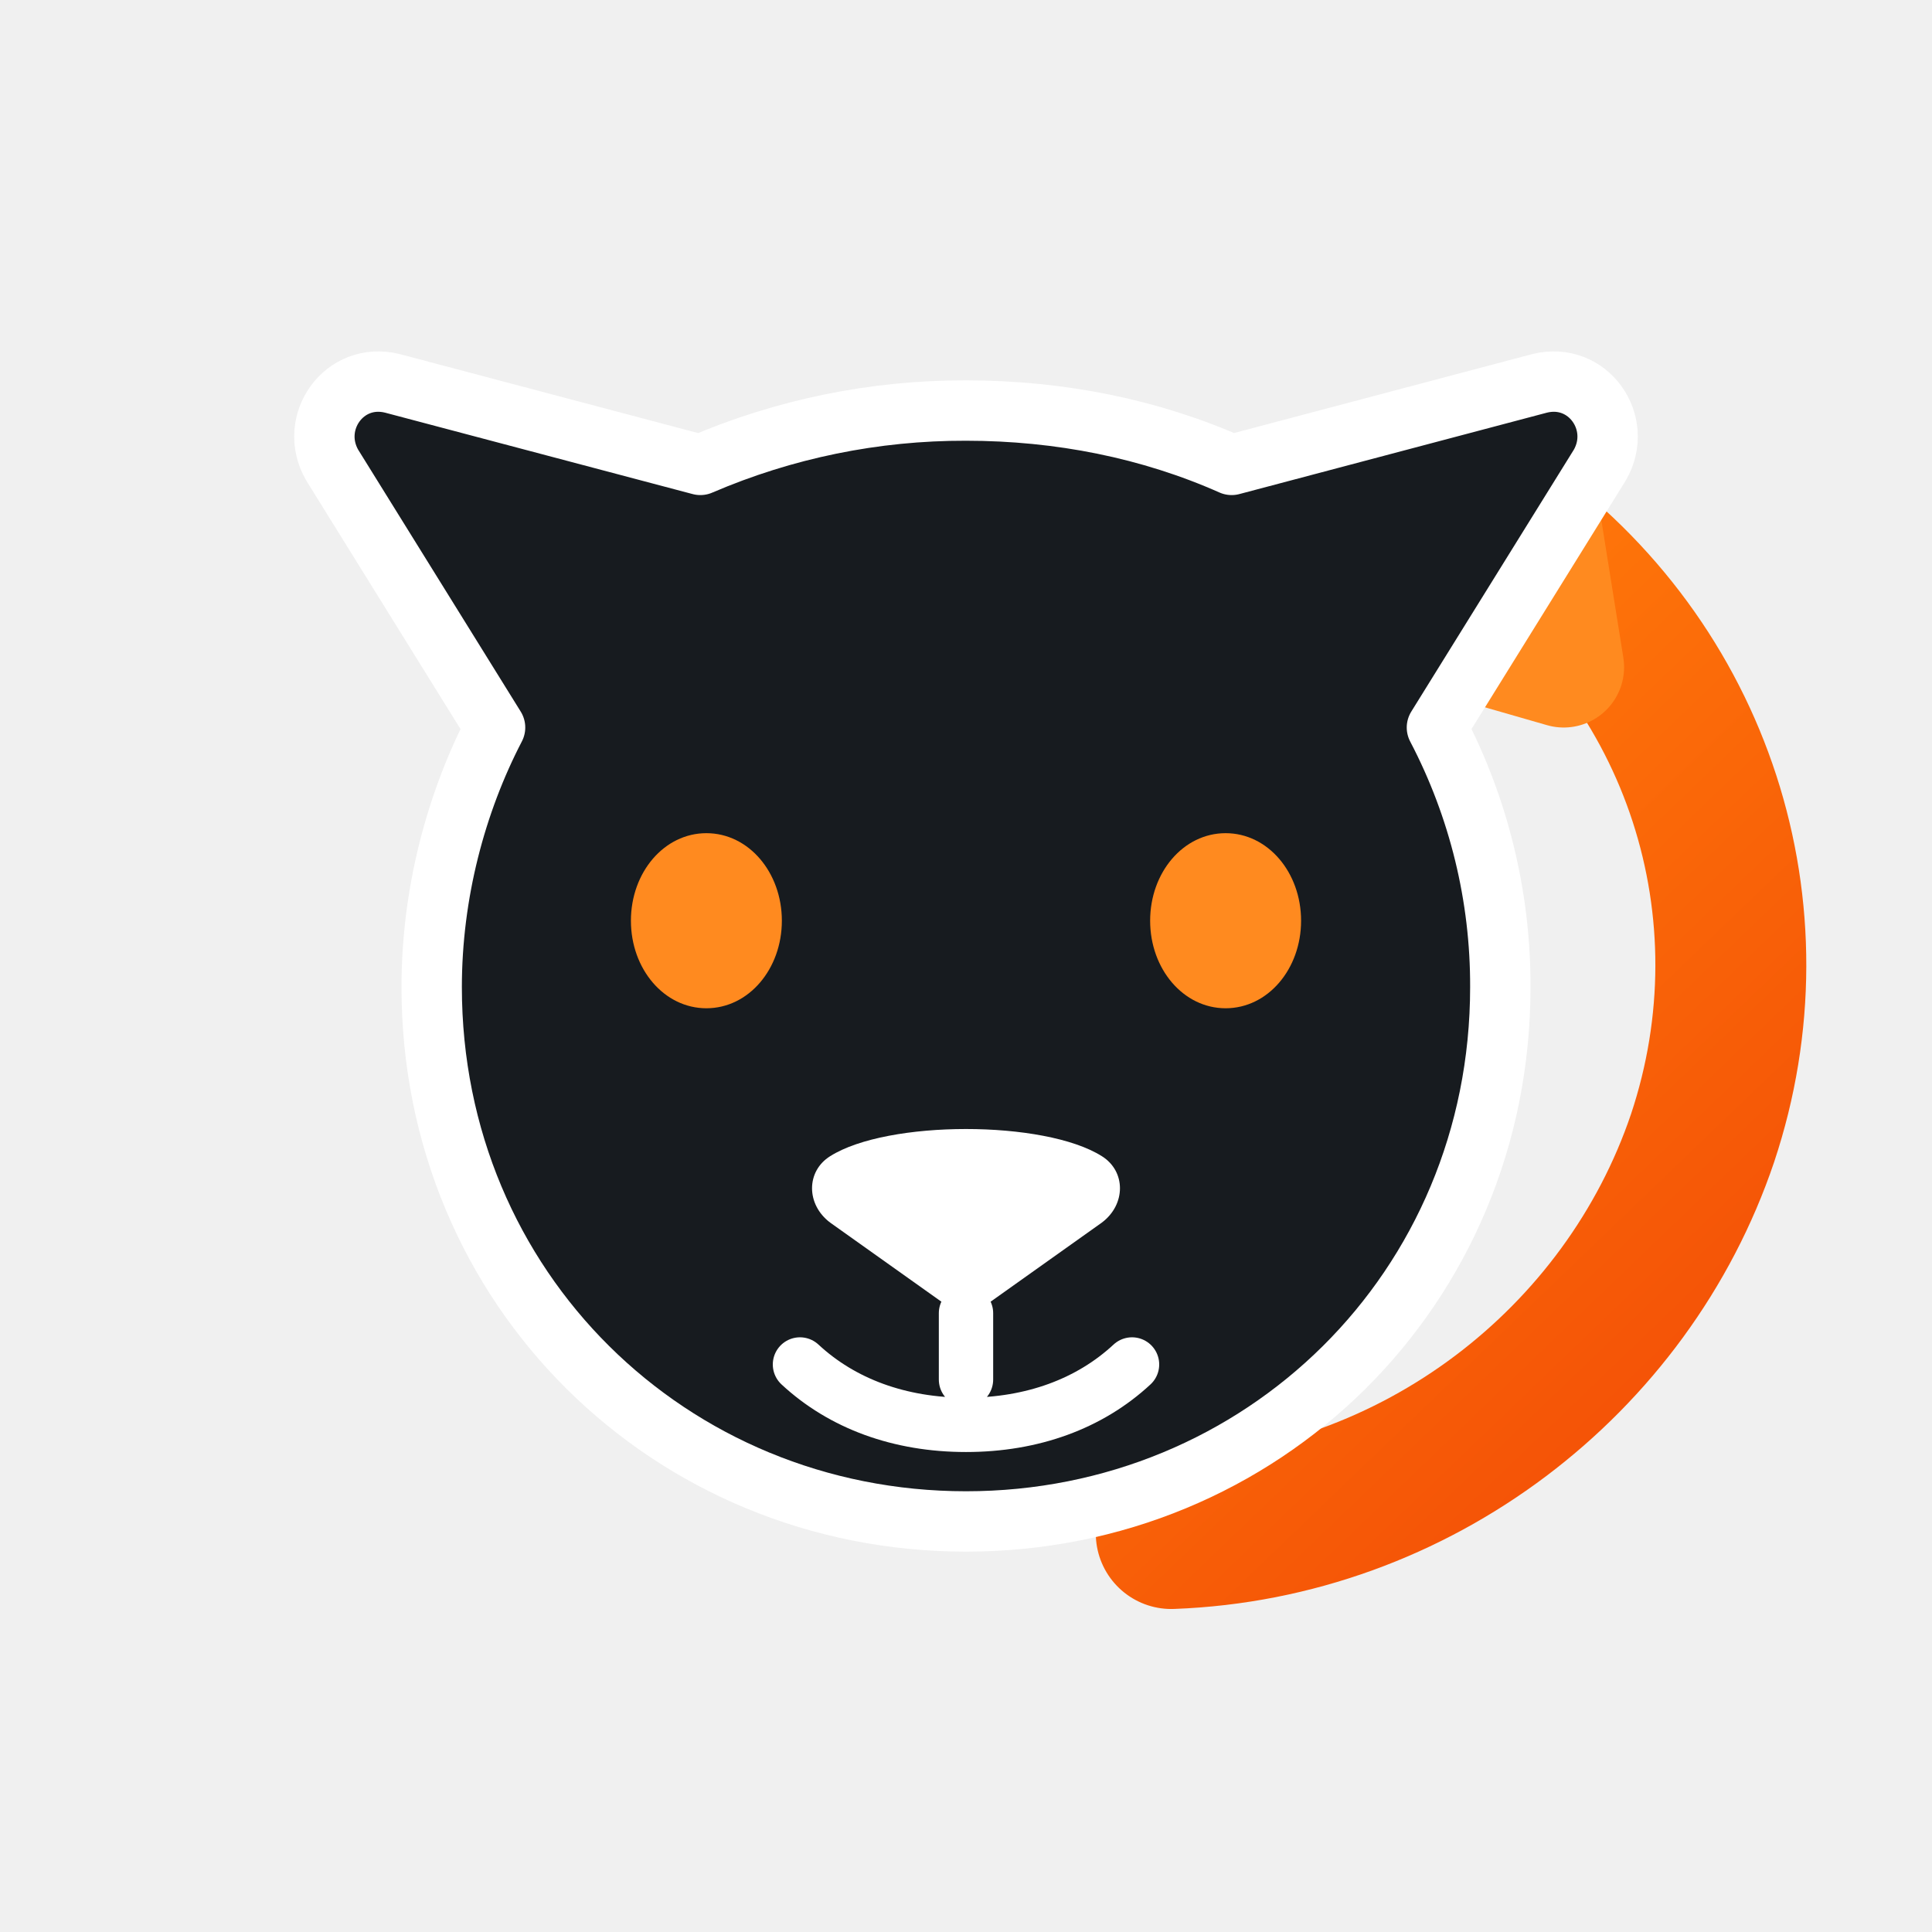
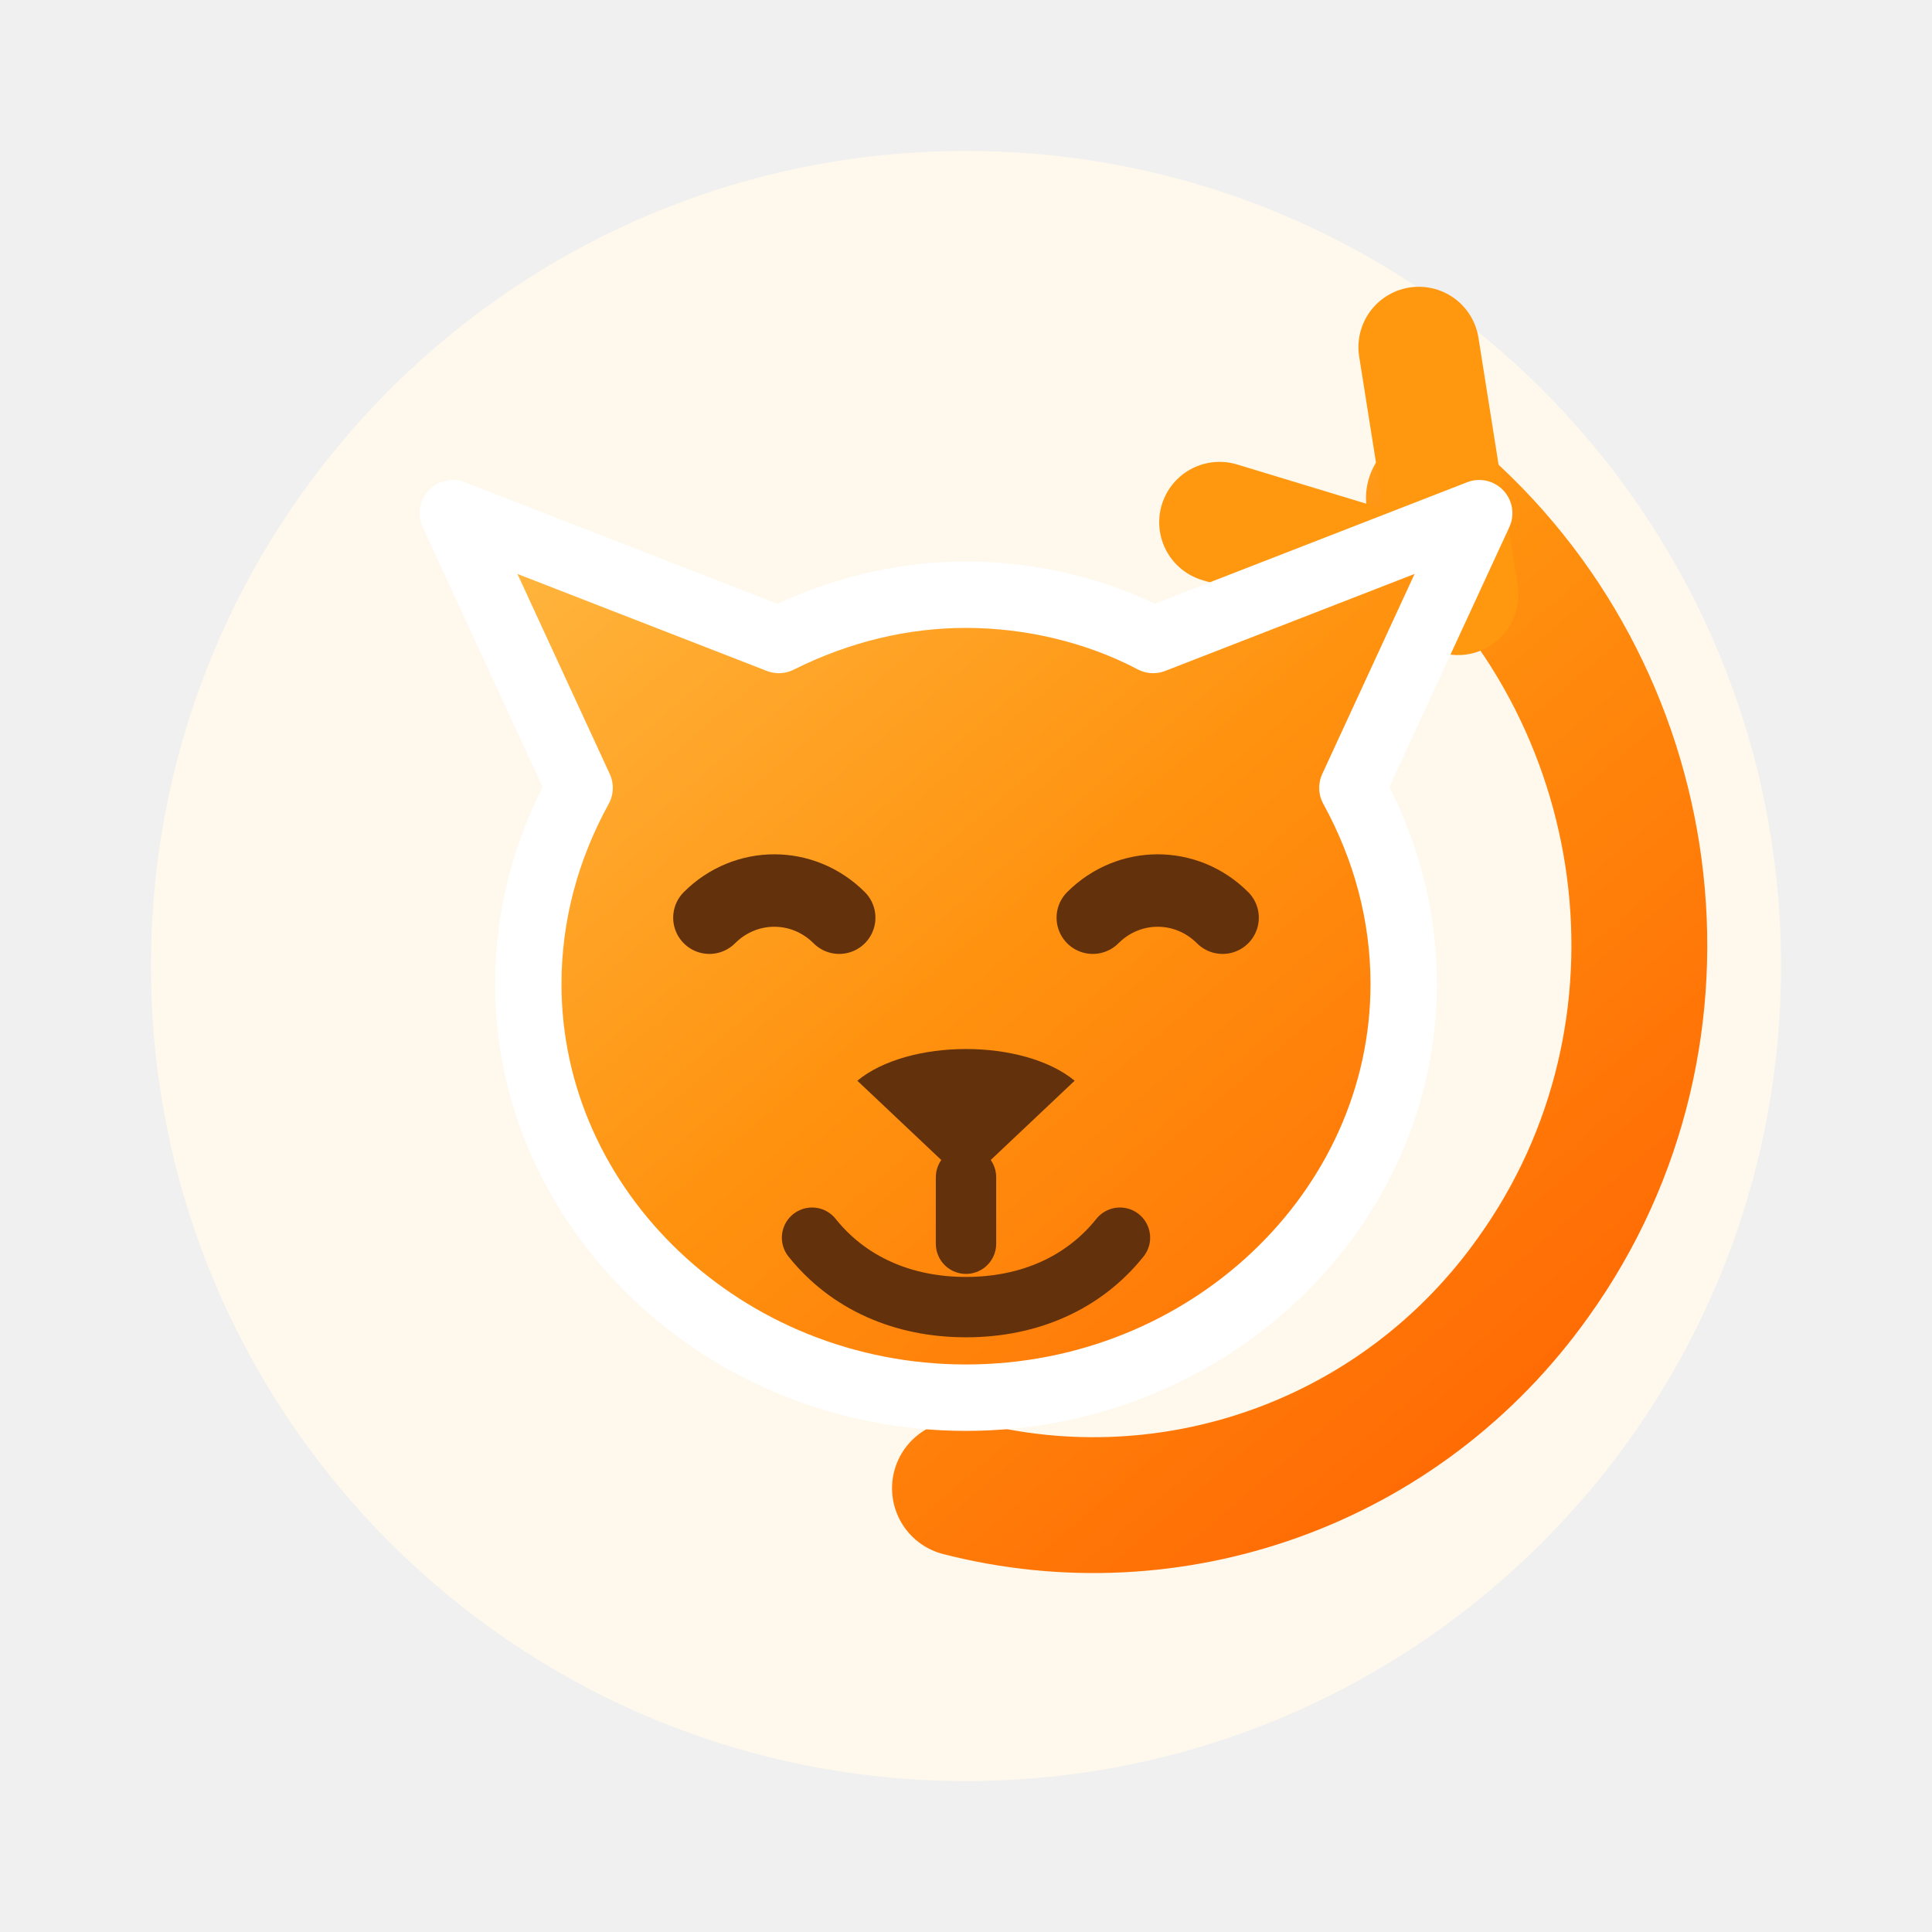
<svg xmlns="http://www.w3.org/2000/svg" viewBox="0 0 64 64" role="img" aria-label="Grafana Watch Dog">
  <defs>
-     <linearGradient id="g" x1="9" y1="8" x2="57" y2="58" gradientUnits="userSpaceOnUse">
-       <stop stop-color="#ffb357" />
-       <stop offset=".5" stop-color="#ff780a" />
-       <stop offset="1" stop-color="#f04405" />
+     <linearGradient id="sun" x1="12" y1="8" x2="53" y2="56" gradientUnits="userSpaceOnUse">
+       <stop stop-color="#ffc857" />
+       <stop offset=".5" stop-color="#ff920f" />
+       <stop offset="1" stop-color="#ff5c00" />
    </linearGradient>
  </defs>
-   <path d="M49.7 17.3c6.6 4.7 9.2 12.9 6.7 20.4-2.5 7.4-9.5 12.8-17.6 13.1" fill="none" stroke="url(#g)" stroke-width="5" stroke-linecap="round" />
-   <path d="M50.6 14.6l1.2 7.5-7.3-2.1" fill="none" stroke="#ff8a1f" stroke-width="4" stroke-linecap="round" stroke-linejoin="round" />
-   <path d="M16.4 24.1 11 15.4c-.8-1.4.4-3.1 2-2.7l10.2 2.7A22.1 22.1 0 0 1 32 13.6c3.1 0 6.1.6 8.8 1.8L51 12.7c1.6-.4 2.8 1.3 2 2.7l-5.4 8.7a18.4 18.4 0 0 1 2.1 8.6c0 10-7.9 17.7-17.7 17.7s-17.7-7.7-17.7-17.7c0-3.1.8-6.1 2.1-8.6Z" fill="#171b1f" stroke="#fff" stroke-width="2" stroke-linejoin="round" />
-   <path d="M23.4 33.4c1.4 0 2.5-1.3 2.5-2.9s-1.1-2.9-2.5-2.9-2.5 1.3-2.5 2.9 1.1 2.9 2.5 2.9Zm17.2 0c1.4 0 2.5-1.3 2.5-2.9s-1.1-2.9-2.5-2.9-2.5 1.3-2.5 2.9 1.1 2.9 2.5 2.9Z" fill="#ff8a1f" />
-   <path d="M27.5 38.3c1.9-1.2 7.1-1.2 9 0 .8.5.8 1.6 0 2.2L32 43.7l-4.5-3.2c-.8-.6-.8-1.7 0-2.2Z" fill="#fff" />
-   <path d="M32 43.5v2.2M26.5 45.2c1.4 1.3 3.3 2 5.5 2s4.1-.7 5.5-2" fill="none" stroke="#fff" stroke-width="1.8" stroke-linecap="round" />
+   <circle cx="32" cy="32" r="27" fill="#fff8ec" />
+   <path d="M47.5 16.5c7.5 6.4 9.1 17.7 3.3 25.8-4.4 6.2-12 8.8-19 7" fill="none" stroke="url(#sun)" stroke-width="4.5" stroke-linecap="round" />
+   <path d="m47 11.5 1.3 8.2-7.9-2.4" fill="none" stroke="#ff970f" stroke-width="4" stroke-linecap="round" stroke-linejoin="round" />
+   <path d="M19.2 26.1 15 17l10.8 4.2c2-1 4.1-1.5 6.2-1.5s4.3.5 6.2 1.5L49 17l-4.2 9.1c1.1 2 1.7 4.2 1.7 6.5 0 7.5-6.5 13.7-14.5 13.7s-14.5-6.2-14.5-13.7c0-2.3.6-4.5 1.7-6.5Z" fill="url(#sun)" stroke="#fff" stroke-width="2.2" stroke-linejoin="round" />
+   <path d="M23.5 30.4c1.2-1.2 3.1-1.2 4.3 0M36.2 30.4c1.2-1.2 3.1-1.2 4.3 0" fill="none" stroke="#63320c" stroke-width="2.4" stroke-linecap="round" />
+   <path d="M28.4 35.8c1.7-1.4 5.5-1.4 7.2 0l-3.6 3.4-3.6-3.4Z" fill="#63320c" />
+   <path d="M32 39v2.2m-5.1-.2c1.2 1.5 3 2.3 5.1 2.3s3.9-.8 5.1-2.3" fill="none" stroke="#63320c" stroke-width="2" stroke-linecap="round" />
</svg>
